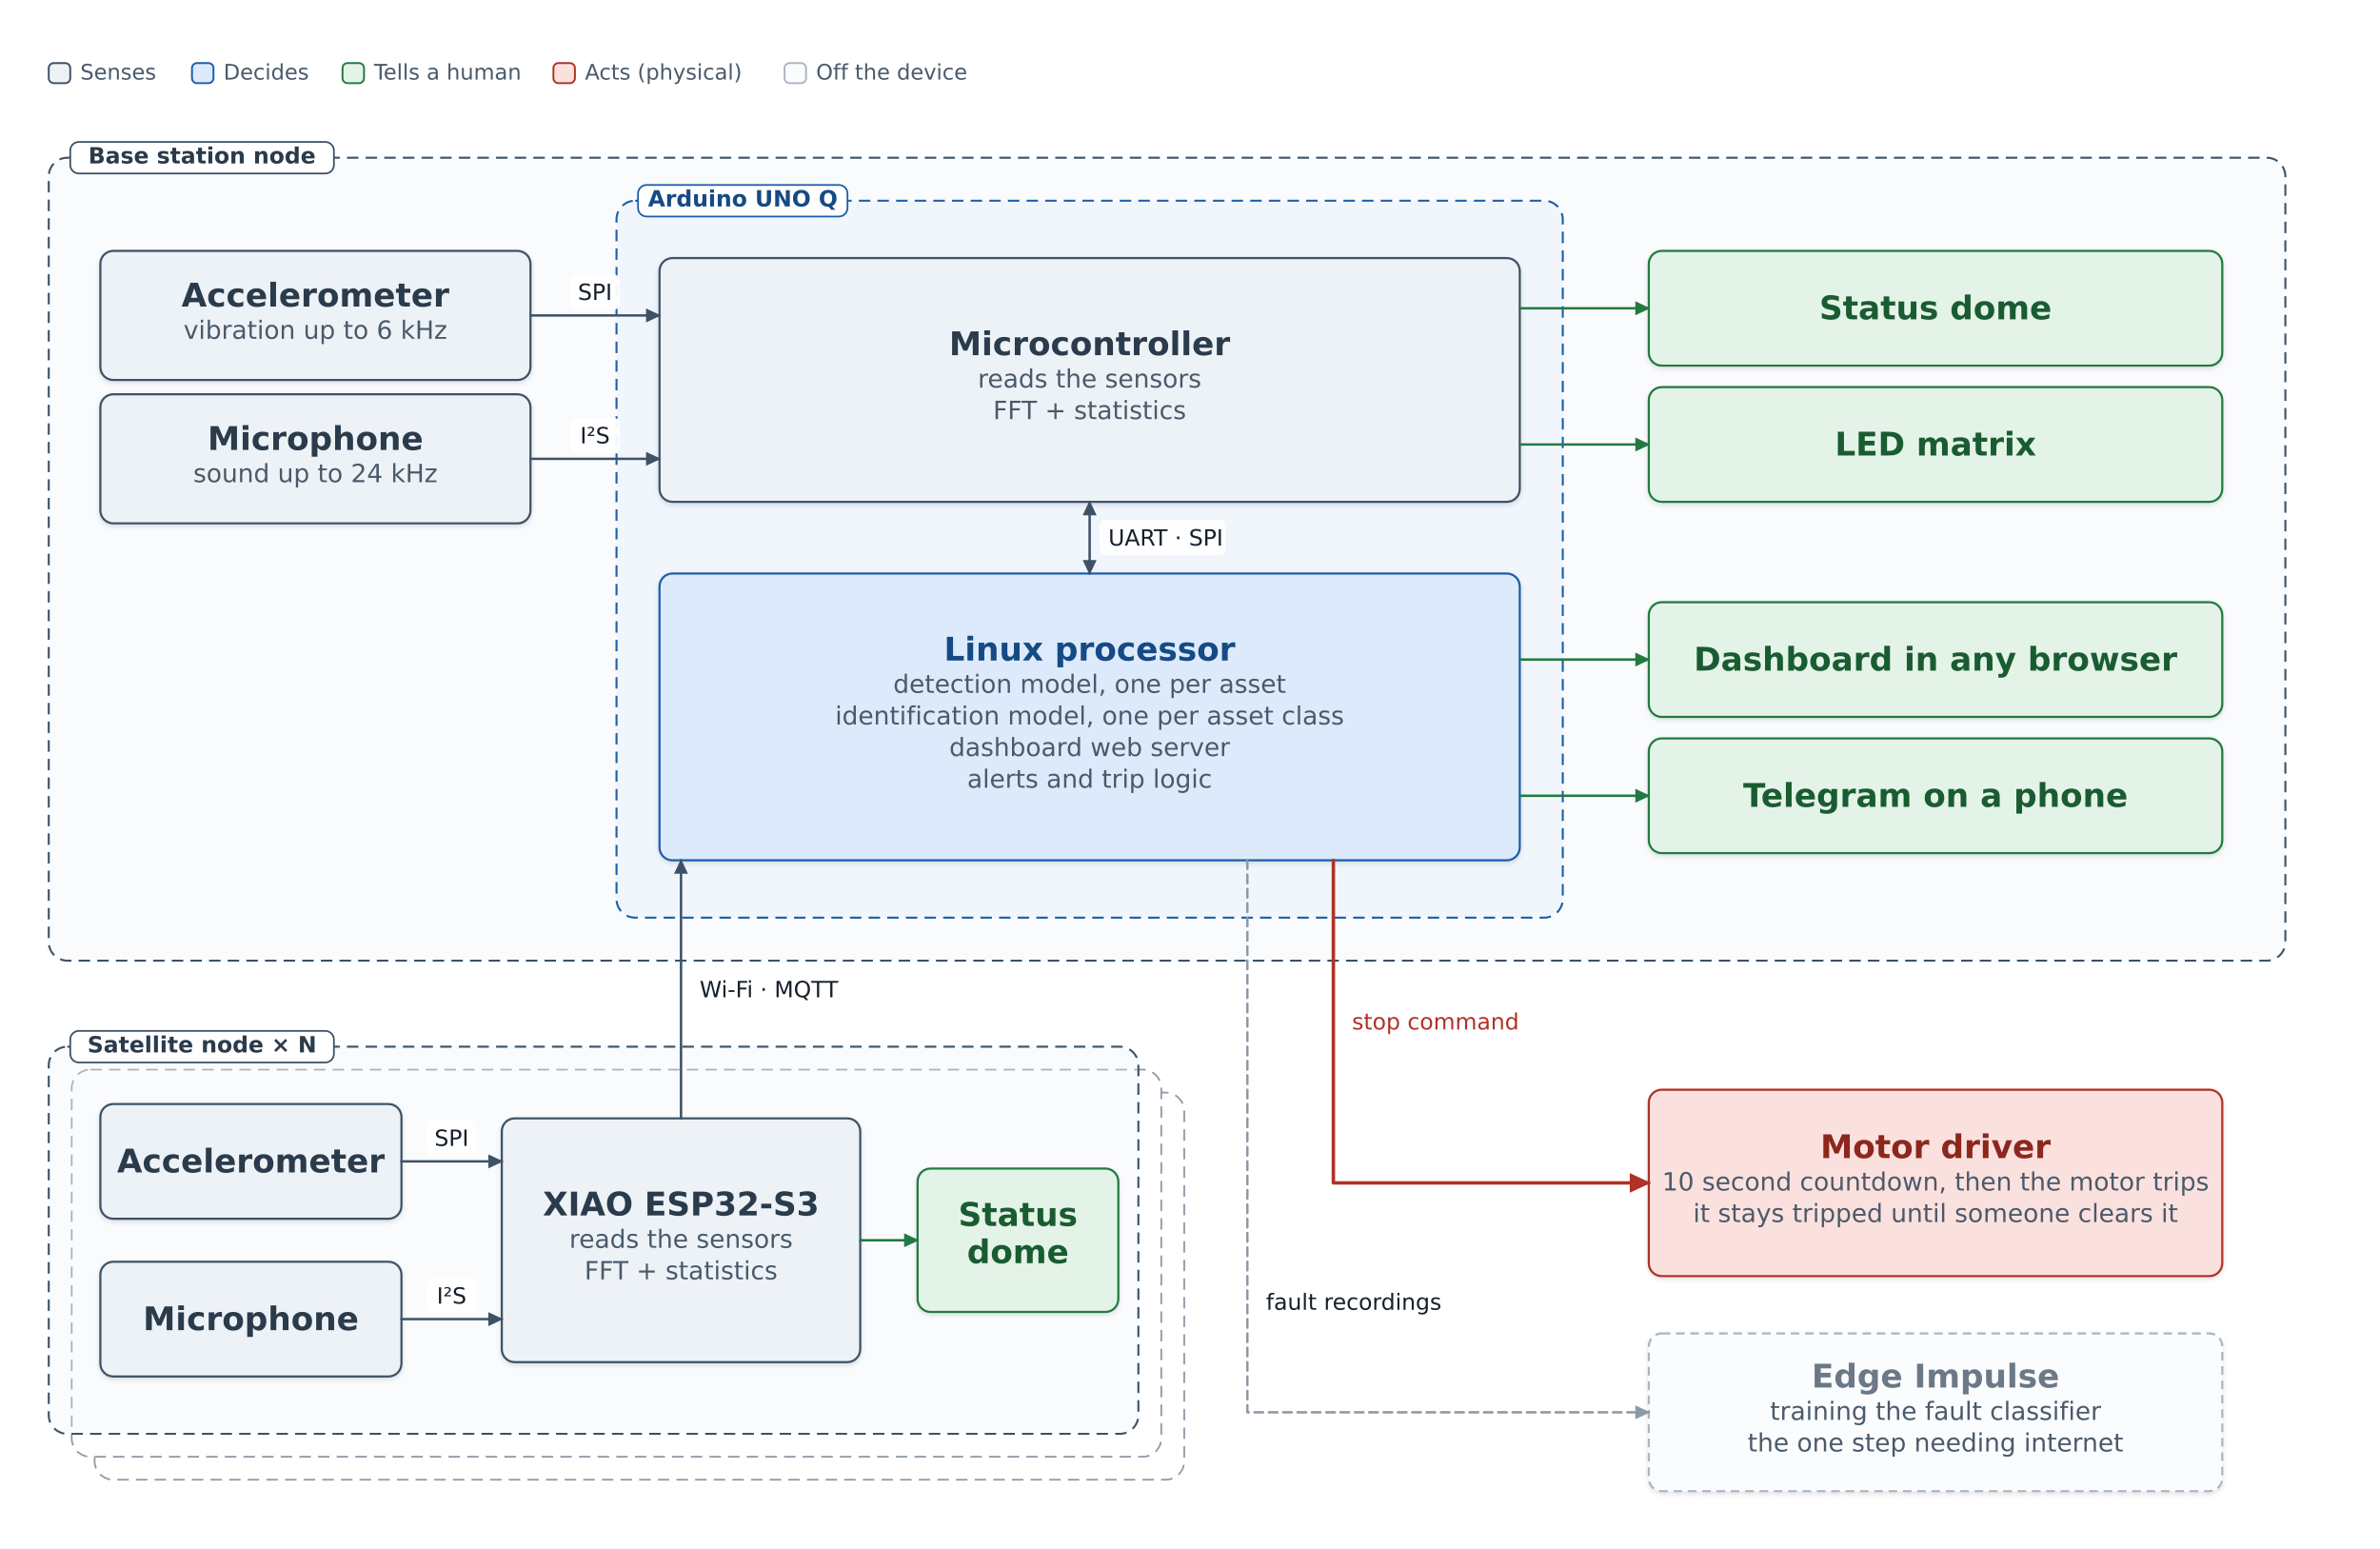
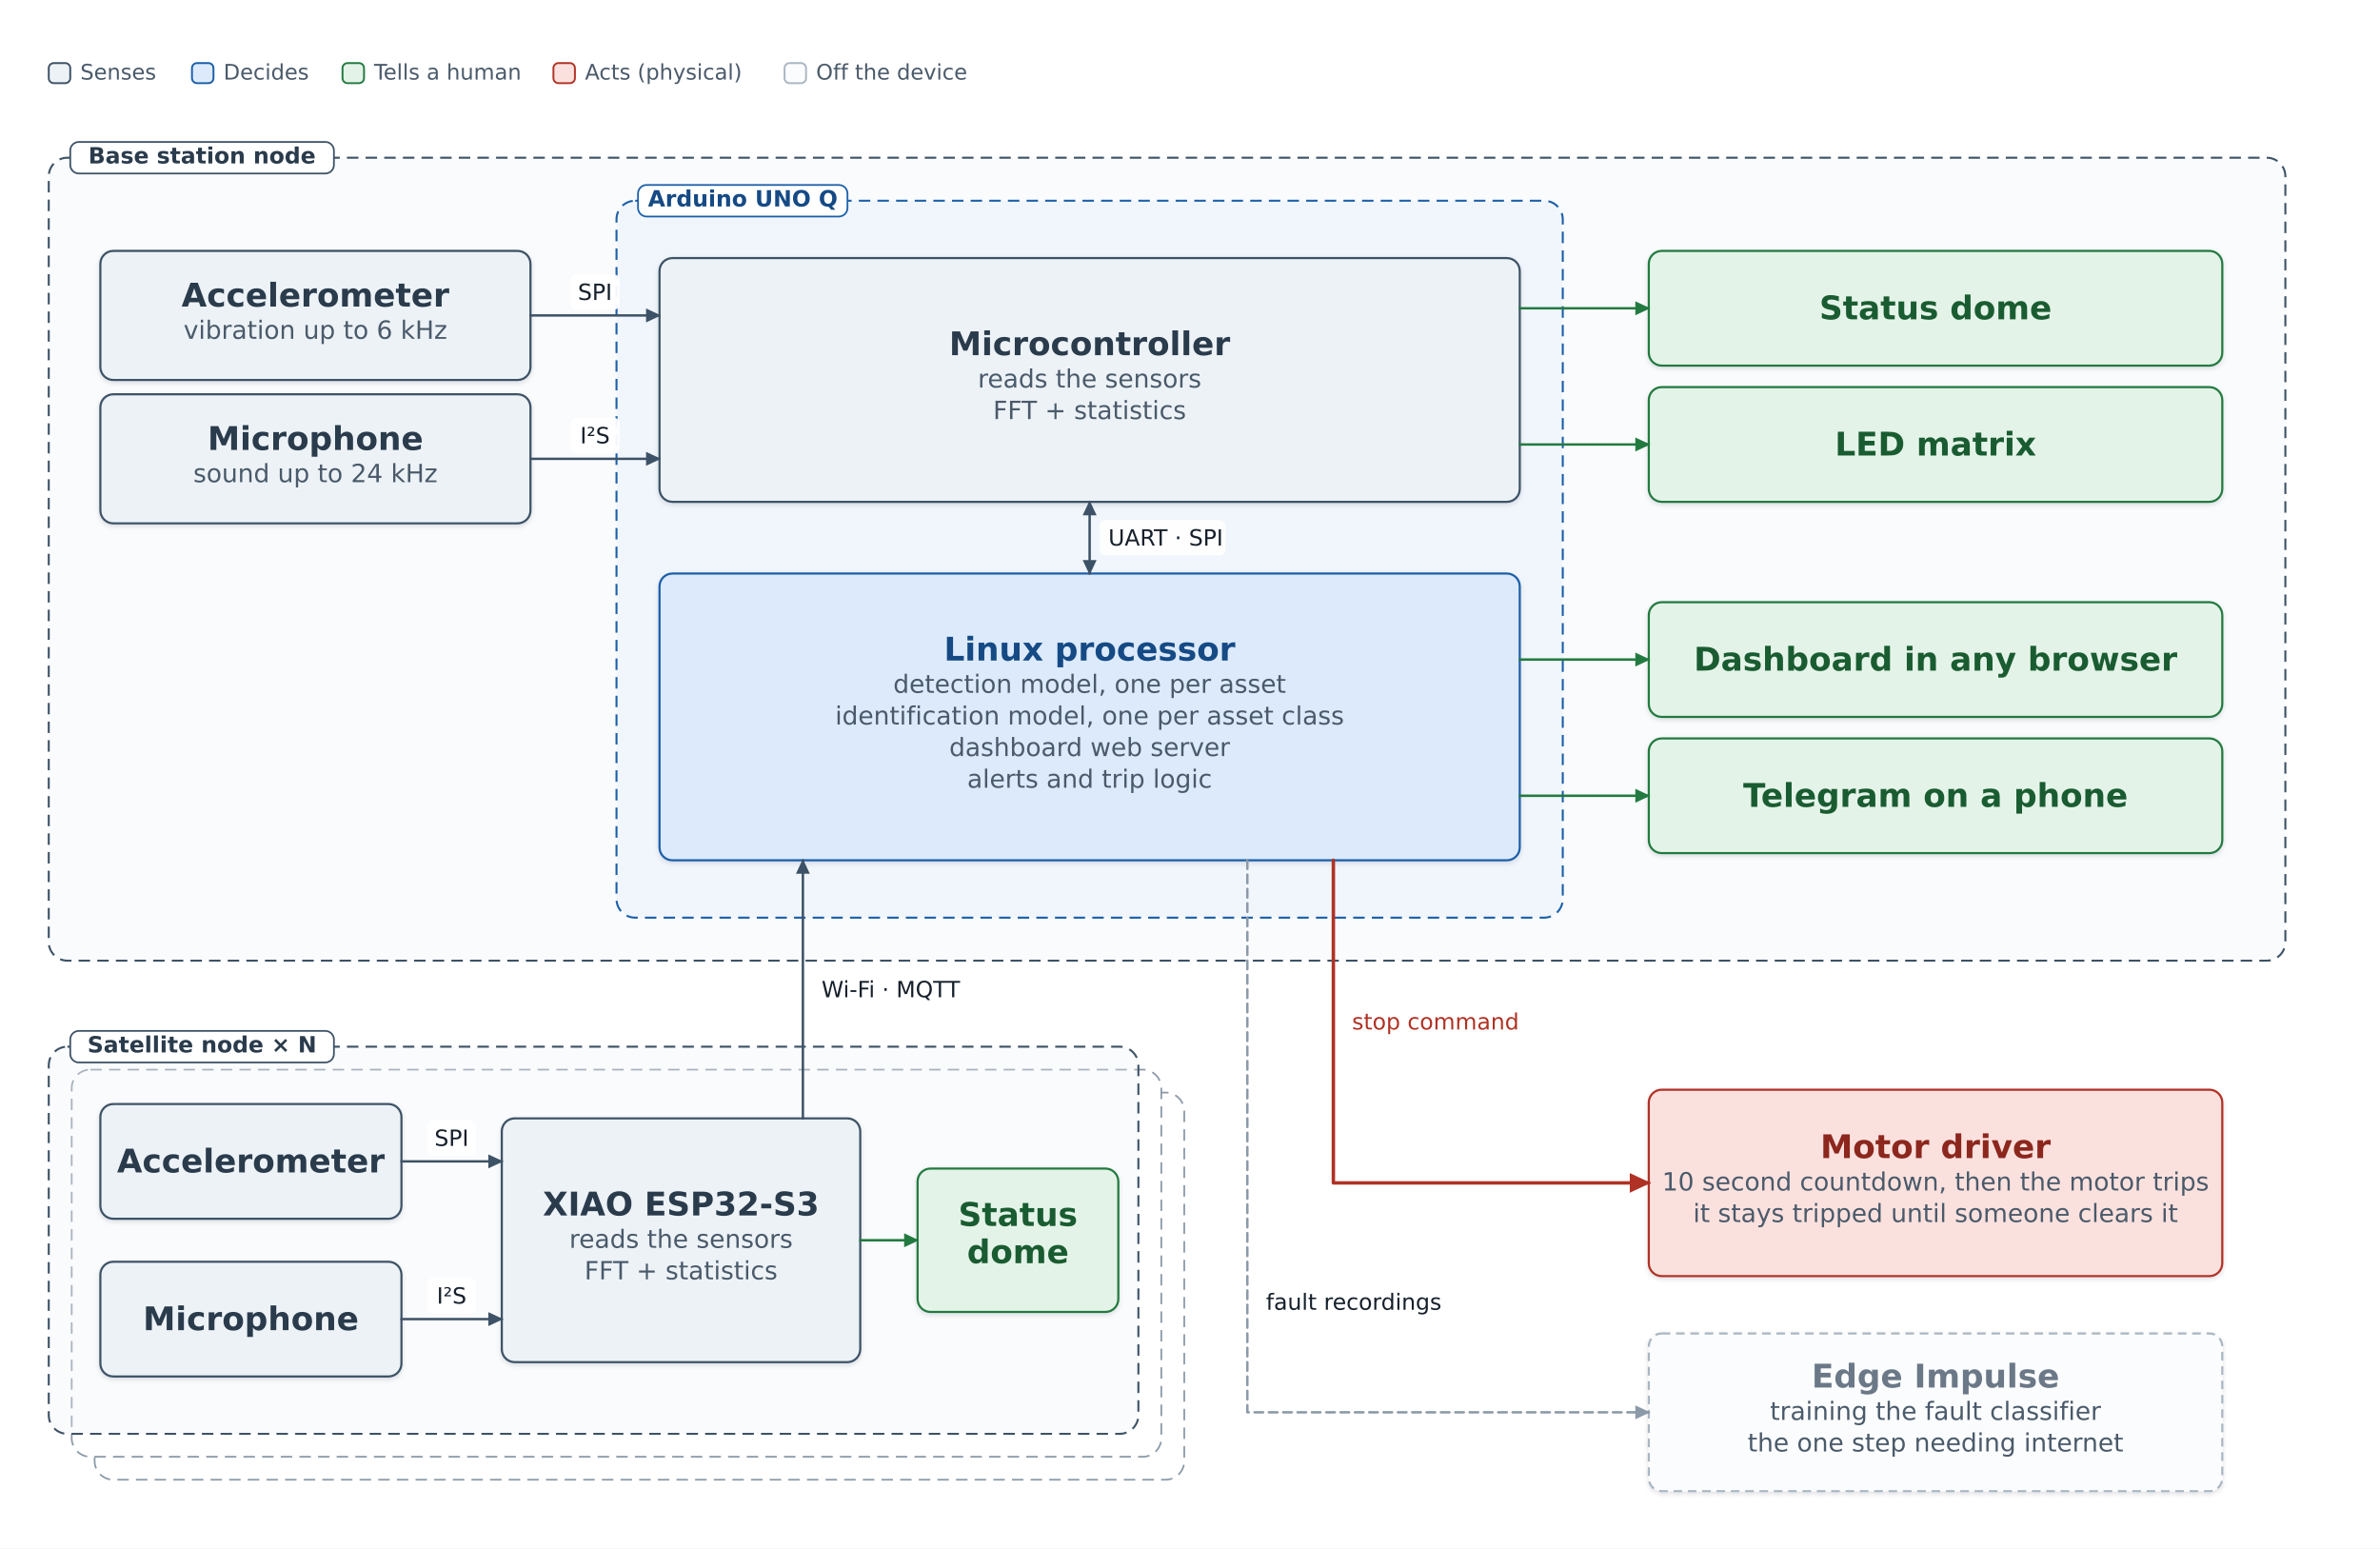
<svg xmlns="http://www.w3.org/2000/svg" width="1660" height="1080" viewBox="0 0 1660 1080">
  <defs>
    <marker id="arrow" viewBox="0 0 10 10" refX="8.5" refY="5" markerWidth="6.5" markerHeight="6.5" orient="auto-start-reverse">
      <path d="M0,0.6 L9.4,5 L0,9.4 z" fill="#3D5266" />
    </marker>
    <marker id="arrowAct" viewBox="0 0 10 10" refX="8.5" refY="5" markerWidth="6.5" markerHeight="6.5" orient="auto-start-reverse">
      <path d="M0,0.6 L9.4,5 L0,9.4 z" fill="#B03225" />
    </marker>
    <marker id="arrowSoft" viewBox="0 0 10 10" refX="8.5" refY="5" markerWidth="6.5" markerHeight="6.5" orient="auto-start-reverse">
      <path d="M0,0.6 L9.4,5 L0,9.4 z" fill="#8C9AA8" />
    </marker>
    <marker id="arrowTell" viewBox="0 0 10 10" refX="8.5" refY="5" markerWidth="6.5" markerHeight="6.5" orient="auto-start-reverse">
      <path d="M0,0.6 L9.4,5 L0,9.4 z" fill="#237A41" />
    </marker>
    <filter id="softshadow" x="-12%" y="-12%" width="130%" height="140%">
      <feDropShadow dx="0" dy="1.4" stdDeviation="1.6" flood-color="#16202B" flood-opacity="0.13" />
    </filter>
  </defs>
  <rect x="0" y="0" width="1660" height="1080" fill="#FFFFFF" />
  <rect x="34.0" y="110.0" width="1560.0" height="560.0" rx="13" fill="#EDF2F7" fill-opacity="0.30" stroke="#3D5266" stroke-width="1.4" stroke-dasharray="8,5" />
  <rect x="49.0" y="99.0" width="183.9" height="22" rx="6" fill="#FFFFFF" stroke="#3D5266" stroke-width="1.2" />
  <text x="140.9" y="114.0" font-family="DejaVu Sans, Helvetica, Arial, sans-serif" font-size="15.60" font-weight="bold" font-style="normal" text-anchor="middle" fill="#2A3B4C">Base station node</text>
  <rect x="70.0" y="175.0" width="300.0" height="90.0" rx="9" fill="#EDF2F7" stroke="#3D5266" stroke-width="1.5" filter="url(#softshadow)" />
  <text x="220.0" y="213.8" font-family="DejaVu Sans, Helvetica, Arial, sans-serif" font-size="22.75" font-weight="bold" font-style="normal" text-anchor="middle" fill="#2A3B4C">Accelerometer</text>
  <text x="220.0" y="236.3" font-family="DejaVu Sans, Helvetica, Arial, sans-serif" font-size="17.55" font-weight="normal" font-style="normal" text-anchor="middle" fill="#4A5A6A">vibration up to 6 kHz</text>
  <rect x="70.0" y="275.0" width="300.0" height="90.0" rx="9" fill="#EDF2F7" stroke="#3D5266" stroke-width="1.5" filter="url(#softshadow)" />
  <text x="220.0" y="313.8" font-family="DejaVu Sans, Helvetica, Arial, sans-serif" font-size="22.75" font-weight="bold" font-style="normal" text-anchor="middle" fill="#2A3B4C">Microphone</text>
  <text x="220.0" y="336.3" font-family="DejaVu Sans, Helvetica, Arial, sans-serif" font-size="17.55" font-weight="normal" font-style="normal" text-anchor="middle" fill="#4A5A6A">sound up to 24 kHz</text>
  <rect x="430.0" y="140.0" width="660.0" height="500.0" rx="13" fill="#DCEAFB" fill-opacity="0.30" stroke="#1B5FA8" stroke-width="1.4" stroke-dasharray="8,5" />
  <rect x="445.0" y="129.0" width="146.1" height="22" rx="6" fill="#FFFFFF" stroke="#1B5FA8" stroke-width="1.2" />
  <text x="518.1" y="144.0" font-family="DejaVu Sans, Helvetica, Arial, sans-serif" font-size="15.60" font-weight="bold" font-style="normal" text-anchor="middle" fill="#154A85">Arduino UNO Q</text>
  <rect x="460.0" y="180.0" width="600.0" height="170.0" rx="9" fill="#EDF2F7" stroke="#3D5266" stroke-width="1.5" filter="url(#softshadow)" />
  <text x="760.0" y="247.7" font-family="DejaVu Sans, Helvetica, Arial, sans-serif" font-size="22.75" font-weight="bold" font-style="normal" text-anchor="middle" fill="#2A3B4C">Microcontroller</text>
  <text x="760.0" y="270.3" font-family="DejaVu Sans, Helvetica, Arial, sans-serif" font-size="17.55" font-weight="normal" font-style="normal" text-anchor="middle" fill="#4A5A6A">reads the sensors</text>
  <text x="760.0" y="292.3" font-family="DejaVu Sans, Helvetica, Arial, sans-serif" font-size="17.55" font-weight="normal" font-style="normal" text-anchor="middle" fill="#4A5A6A">FFT + statistics</text>
  <rect x="460.0" y="400.0" width="600.0" height="200.0" rx="9" fill="#DCEAFB" stroke="#1B5FA8" stroke-width="1.5" filter="url(#softshadow)" />
  <text x="760.0" y="460.7" font-family="DejaVu Sans, Helvetica, Arial, sans-serif" font-size="22.75" font-weight="bold" font-style="normal" text-anchor="middle" fill="#154A85">Linux processor</text>
  <text x="760.0" y="483.2" font-family="DejaVu Sans, Helvetica, Arial, sans-serif" font-size="17.55" font-weight="normal" font-style="normal" text-anchor="middle" fill="#4A5A6A">detection model, one per asset</text>
  <text x="760.0" y="505.3" font-family="DejaVu Sans, Helvetica, Arial, sans-serif" font-size="17.55" font-weight="normal" font-style="normal" text-anchor="middle" fill="#4A5A6A">identification model, one per asset class</text>
  <text x="760.0" y="527.3" font-family="DejaVu Sans, Helvetica, Arial, sans-serif" font-size="17.55" font-weight="normal" font-style="normal" text-anchor="middle" fill="#4A5A6A">dashboard web server</text>
  <text x="760.0" y="549.4" font-family="DejaVu Sans, Helvetica, Arial, sans-serif" font-size="17.55" font-weight="normal" font-style="normal" text-anchor="middle" fill="#4A5A6A">alerts and trip logic</text>
  <path d="M370.0,220.0 L460.0,220.0" fill="none" stroke="#3D5266" stroke-width="1.7" stroke-linejoin="round" stroke-linecap="round" marker-end="url(#arrow)" />
  <rect x="397.8" y="191.4" width="34.4" height="24.6" rx="4" fill="#FFFFFF" opacity="0.94" />
  <text x="415.0" y="209.2" font-family="DejaVu Sans, Helvetica, Arial, sans-serif" font-size="15.60" font-weight="normal" font-style="normal" text-anchor="middle" fill="#16202B">SPI</text>
  <path d="M370.0,320.0 L460.0,320.0" fill="none" stroke="#3D5266" stroke-width="1.7" stroke-linejoin="round" stroke-linecap="round" marker-end="url(#arrow)" />
  <rect x="397.8" y="291.4" width="34.4" height="24.6" rx="4" fill="#FFFFFF" opacity="0.94" />
  <text x="415.0" y="309.2" font-family="DejaVu Sans, Helvetica, Arial, sans-serif" font-size="15.60" font-weight="normal" font-style="normal" text-anchor="middle" fill="#16202B">I²S</text>
  <path d="M760.0,350.0 L760.0,400.0" fill="none" stroke="#3D5266" stroke-width="1.7" stroke-linejoin="round" stroke-linecap="round" marker-start="url(#arrow)" marker-end="url(#arrow)" />
  <rect x="767.0" y="362.7" width="87.7" height="24.6" rx="4" fill="#FFFFFF" opacity="0.94" />
  <text x="773.0" y="380.5" font-family="DejaVu Sans, Helvetica, Arial, sans-serif" font-size="15.60" font-weight="normal" font-style="normal" text-anchor="start" fill="#16202B">UART · SPI</text>
  <rect x="1150.0" y="175.0" width="400.0" height="80.0" rx="9" fill="#E4F3E8" stroke="#237A41" stroke-width="1.5" filter="url(#softshadow)" />
  <text x="1350.0" y="222.7" font-family="DejaVu Sans, Helvetica, Arial, sans-serif" font-size="22.75" font-weight="bold" font-style="normal" text-anchor="middle" fill="#1A5C31">Status dome</text>
  <rect x="1150.0" y="270.0" width="400.0" height="80.0" rx="9" fill="#E4F3E8" stroke="#237A41" stroke-width="1.5" filter="url(#softshadow)" />
  <text x="1350.0" y="317.7" font-family="DejaVu Sans, Helvetica, Arial, sans-serif" font-size="22.75" font-weight="bold" font-style="normal" text-anchor="middle" fill="#1A5C31">LED matrix</text>
  <rect x="1150.0" y="420.0" width="400.0" height="80.0" rx="9" fill="#E4F3E8" stroke="#237A41" stroke-width="1.5" filter="url(#softshadow)" />
  <text x="1350.0" y="467.7" font-family="DejaVu Sans, Helvetica, Arial, sans-serif" font-size="22.75" font-weight="bold" font-style="normal" text-anchor="middle" fill="#1A5C31">Dashboard in any browser</text>
  <rect x="1150.0" y="515.0" width="400.0" height="80.0" rx="9" fill="#E4F3E8" stroke="#237A41" stroke-width="1.5" filter="url(#softshadow)" />
  <text x="1350.0" y="562.7" font-family="DejaVu Sans, Helvetica, Arial, sans-serif" font-size="22.75" font-weight="bold" font-style="normal" text-anchor="middle" fill="#1A5C31">Telegram on a phone</text>
  <path d="M1060.0,215.0 L1150.0,215.0" fill="none" stroke="#237A41" stroke-width="1.7" stroke-linejoin="round" stroke-linecap="round" marker-end="url(#arrowTell)" />
  <path d="M1060.0,310.0 L1150.0,310.0" fill="none" stroke="#237A41" stroke-width="1.7" stroke-linejoin="round" stroke-linecap="round" marker-end="url(#arrowTell)" />
  <path d="M1060.0,460.0 L1150.0,460.0" fill="none" stroke="#237A41" stroke-width="1.7" stroke-linejoin="round" stroke-linecap="round" marker-end="url(#arrowTell)" />
  <path d="M1060.0,555.0 L1150.0,555.0" fill="none" stroke="#237A41" stroke-width="1.7" stroke-linejoin="round" stroke-linecap="round" marker-end="url(#arrowTell)" />
  <rect x="66" y="762" width="760" height="270" rx="13" fill="#FFFFFF" stroke="#8C9AA8" stroke-width="1.2" stroke-dasharray="8,5" />
  <rect x="50" y="746" width="760" height="270" rx="13" fill="#FFFFFF" stroke="#8C9AA8" stroke-width="1.2" stroke-dasharray="8,5" />
  <rect x="34.0" y="730.0" width="760.0" height="270.0" rx="13" fill="#EDF2F7" fill-opacity="0.30" stroke="#3D5266" stroke-width="1.4" stroke-dasharray="8,5" />
  <rect x="49.0" y="719.0" width="183.9" height="22" rx="6" fill="#FFFFFF" stroke="#3D5266" stroke-width="1.2" />
  <text x="140.9" y="734.0" font-family="DejaVu Sans, Helvetica, Arial, sans-serif" font-size="15.60" font-weight="bold" font-style="normal" text-anchor="middle" fill="#2A3B4C">Satellite node × N</text>
  <rect x="70.0" y="770.0" width="210.0" height="80.0" rx="9" fill="#EDF2F7" stroke="#3D5266" stroke-width="1.5" filter="url(#softshadow)" />
  <text x="175.0" y="817.7" font-family="DejaVu Sans, Helvetica, Arial, sans-serif" font-size="22.75" font-weight="bold" font-style="normal" text-anchor="middle" fill="#2A3B4C">Accelerometer</text>
  <rect x="70.0" y="880.0" width="210.0" height="80.0" rx="9" fill="#EDF2F7" stroke="#3D5266" stroke-width="1.5" filter="url(#softshadow)" />
  <text x="175.0" y="927.7" font-family="DejaVu Sans, Helvetica, Arial, sans-serif" font-size="22.75" font-weight="bold" font-style="normal" text-anchor="middle" fill="#2A3B4C">Microphone</text>
  <rect x="350.0" y="780.0" width="250.0" height="170.0" rx="9" fill="#EDF2F7" stroke="#3D5266" stroke-width="1.5" filter="url(#softshadow)" />
  <text x="475.0" y="847.7" font-family="DejaVu Sans, Helvetica, Arial, sans-serif" font-size="22.75" font-weight="bold" font-style="normal" text-anchor="middle" fill="#2A3B4C">XIAO ESP32-S3</text>
  <text x="475.0" y="870.3" font-family="DejaVu Sans, Helvetica, Arial, sans-serif" font-size="17.55" font-weight="normal" font-style="normal" text-anchor="middle" fill="#4A5A6A">reads the sensors</text>
  <text x="475.0" y="892.3" font-family="DejaVu Sans, Helvetica, Arial, sans-serif" font-size="17.55" font-weight="normal" font-style="normal" text-anchor="middle" fill="#4A5A6A">FFT + statistics</text>
  <rect x="640.0" y="815.0" width="140.0" height="100.0" rx="9" fill="#E4F3E8" stroke="#237A41" stroke-width="1.5" filter="url(#softshadow)" />
  <text x="710.0" y="871.6" font-family="DejaVu Sans, Helvetica, Arial, sans-serif" font-size="19.50" font-weight="bold" font-style="normal" text-anchor="middle" fill="#1A5C31" />
  <text x="710.0" y="855.0" font-family="DejaVu Sans, Helvetica, Arial, sans-serif" font-size="22.75" font-weight="bold" font-style="normal" text-anchor="middle" fill="#1A5C31">Status</text>
  <text x="710.0" y="881.0" font-family="DejaVu Sans, Helvetica, Arial, sans-serif" font-size="22.75" font-weight="bold" font-style="normal" text-anchor="middle" fill="#1A5C31">dome</text>
  <path d="M280.0,810.0 L350.0,810.0" fill="none" stroke="#3D5266" stroke-width="1.7" stroke-linejoin="round" stroke-linecap="round" marker-end="url(#arrow)" />
  <rect x="297.8" y="781.4" width="34.4" height="24.6" rx="4" fill="#FFFFFF" opacity="0.94" />
  <text x="315.0" y="799.2" font-family="DejaVu Sans, Helvetica, Arial, sans-serif" font-size="15.60" font-weight="normal" font-style="normal" text-anchor="middle" fill="#16202B">SPI</text>
  <path d="M280.0,920.0 L350.0,920.0" fill="none" stroke="#3D5266" stroke-width="1.7" stroke-linejoin="round" stroke-linecap="round" marker-end="url(#arrow)" />
  <rect x="297.8" y="891.4" width="34.4" height="24.6" rx="4" fill="#FFFFFF" opacity="0.94" />
  <text x="315.0" y="909.2" font-family="DejaVu Sans, Helvetica, Arial, sans-serif" font-size="15.60" font-weight="normal" font-style="normal" text-anchor="middle" fill="#16202B">I²S</text>
  <path d="M600.0,865.0 L640.0,865.0" fill="none" stroke="#237A41" stroke-width="1.7" stroke-linejoin="round" stroke-linecap="round" marker-end="url(#arrowTell)" />
-   <path d="M475.0,780.0 L475.0,600.0" fill="none" stroke="#3D5266" stroke-width="1.7" stroke-linejoin="round" stroke-linecap="round" marker-end="url(#arrow)" />
-   <rect x="482.0" y="677.7" width="105.9" height="24.6" rx="4" fill="#FFFFFF" opacity="0.94" />
-   <text x="488.0" y="695.5" font-family="DejaVu Sans, Helvetica, Arial, sans-serif" font-size="15.60" font-weight="normal" font-style="normal" text-anchor="start" fill="#16202B">Wi-Fi · MQTT</text>
+   <path d="M560.0,780.0 L560.0,600.0" fill="none" stroke="#3D5266" stroke-width="1.7" stroke-linejoin="round" stroke-linecap="round" marker-end="url(#arrow)" />
+   <rect x="567.0" y="677.7" width="105.9" height="24.6" rx="4" fill="#FFFFFF" opacity="0.94" />
+   <text x="573.0" y="695.5" font-family="DejaVu Sans, Helvetica, Arial, sans-serif" font-size="15.60" font-weight="normal" font-style="normal" text-anchor="start" fill="#16202B">Wi-Fi · MQTT</text>
  <rect x="1150.0" y="760.0" width="400.0" height="130.0" rx="9" fill="#FBE1DE" stroke="#B03225" stroke-width="1.5" filter="url(#softshadow)" />
  <text x="1350.0" y="807.7" font-family="DejaVu Sans, Helvetica, Arial, sans-serif" font-size="22.75" font-weight="bold" font-style="normal" text-anchor="middle" fill="#8C271D">Motor driver</text>
  <text x="1350.0" y="830.3" font-family="DejaVu Sans, Helvetica, Arial, sans-serif" font-size="17.55" font-weight="normal" font-style="normal" text-anchor="middle" fill="#4A5A6A">10 second countdown, then the motor trips</text>
  <text x="1350.0" y="852.3" font-family="DejaVu Sans, Helvetica, Arial, sans-serif" font-size="17.55" font-weight="normal" font-style="normal" text-anchor="middle" fill="#4A5A6A">it stays tripped until someone clears it</text>
  <path d="M930.0,600.0 L930.0,825.0 L1150.0,825.0" fill="none" stroke="#B03225" stroke-width="2.4" stroke-linejoin="round" stroke-linecap="round" marker-end="url(#arrowAct)" />
  <rect x="937.0" y="700.2" width="112.2" height="24.6" rx="4" fill="#FFFFFF" opacity="0.94" />
  <text x="943.0" y="718.0" font-family="DejaVu Sans, Helvetica, Arial, sans-serif" font-size="15.60" font-weight="normal" font-style="normal" text-anchor="start" fill="#B03225">stop command</text>
  <rect x="1150.0" y="930.0" width="400.0" height="110.0" rx="9" fill="#FBFCFD" stroke="#AAB6C2" stroke-width="1.5" stroke-dasharray="6,4" filter="url(#softshadow)" />
  <text x="1350.0" y="967.7" font-family="DejaVu Sans, Helvetica, Arial, sans-serif" font-size="22.75" font-weight="bold" font-style="normal" text-anchor="middle" fill="#6B7887">Edge Impulse</text>
  <text x="1350.0" y="990.3" font-family="DejaVu Sans, Helvetica, Arial, sans-serif" font-size="17.55" font-weight="normal" font-style="normal" text-anchor="middle" fill="#4A5A6A">training the fault classifier</text>
  <text x="1350.0" y="1012.3" font-family="DejaVu Sans, Helvetica, Arial, sans-serif" font-size="17.55" font-weight="normal" font-style="normal" text-anchor="middle" fill="#4A5A6A">the one step needing internet</text>
  <path d="M870.0,600.0 L870.0,985.0 L1150.0,985.0" fill="none" stroke="#8C9AA8" stroke-width="1.7" stroke-linejoin="round" stroke-linecap="round" stroke-dasharray="6,4" marker-end="url(#arrowSoft)" />
  <rect x="877.0" y="895.7" width="126.2" height="24.6" rx="4" fill="#FFFFFF" opacity="0.94" />
  <text x="883.0" y="913.5" font-family="DejaVu Sans, Helvetica, Arial, sans-serif" font-size="15.60" font-weight="normal" font-style="normal" text-anchor="start" fill="#16202B">fault recordings</text>
  <rect x="34.0" y="44.0" width="15" height="14" rx="3.5" fill="#EDF2F7" stroke="#3D5266" stroke-width="1.3" />
  <text x="56.0" y="55.5" font-family="DejaVu Sans, Helvetica, Arial, sans-serif" font-size="14.95" font-weight="normal" font-style="normal" text-anchor="start" fill="#4A5A6A">Senses</text>
  <rect x="133.9" y="44.0" width="15" height="14" rx="3.5" fill="#DCEAFB" stroke="#1B5FA8" stroke-width="1.3" />
  <text x="155.9" y="55.5" font-family="DejaVu Sans, Helvetica, Arial, sans-serif" font-size="14.95" font-weight="normal" font-style="normal" text-anchor="start" fill="#4A5A6A">Decides</text>
  <rect x="238.9" y="44.0" width="15" height="14" rx="3.5" fill="#E4F3E8" stroke="#237A41" stroke-width="1.3" />
  <text x="260.9" y="55.5" font-family="DejaVu Sans, Helvetica, Arial, sans-serif" font-size="14.95" font-weight="normal" font-style="normal" text-anchor="start" fill="#4A5A6A">Tells a human</text>
  <rect x="386.0" y="44.0" width="15" height="14" rx="3.5" fill="#FBE1DE" stroke="#B03225" stroke-width="1.3" />
  <text x="408.0" y="55.5" font-family="DejaVu Sans, Helvetica, Arial, sans-serif" font-size="14.95" font-weight="normal" font-style="normal" text-anchor="start" fill="#4A5A6A">Acts (physical)</text>
  <rect x="547.2" y="44.0" width="15" height="14" rx="3.5" fill="#FBFCFD" stroke="#AAB6C2" stroke-width="1.3" />
  <text x="569.2" y="55.5" font-family="DejaVu Sans, Helvetica, Arial, sans-serif" font-size="14.95" font-weight="normal" font-style="normal" text-anchor="start" fill="#4A5A6A">Off the device</text>
</svg>
